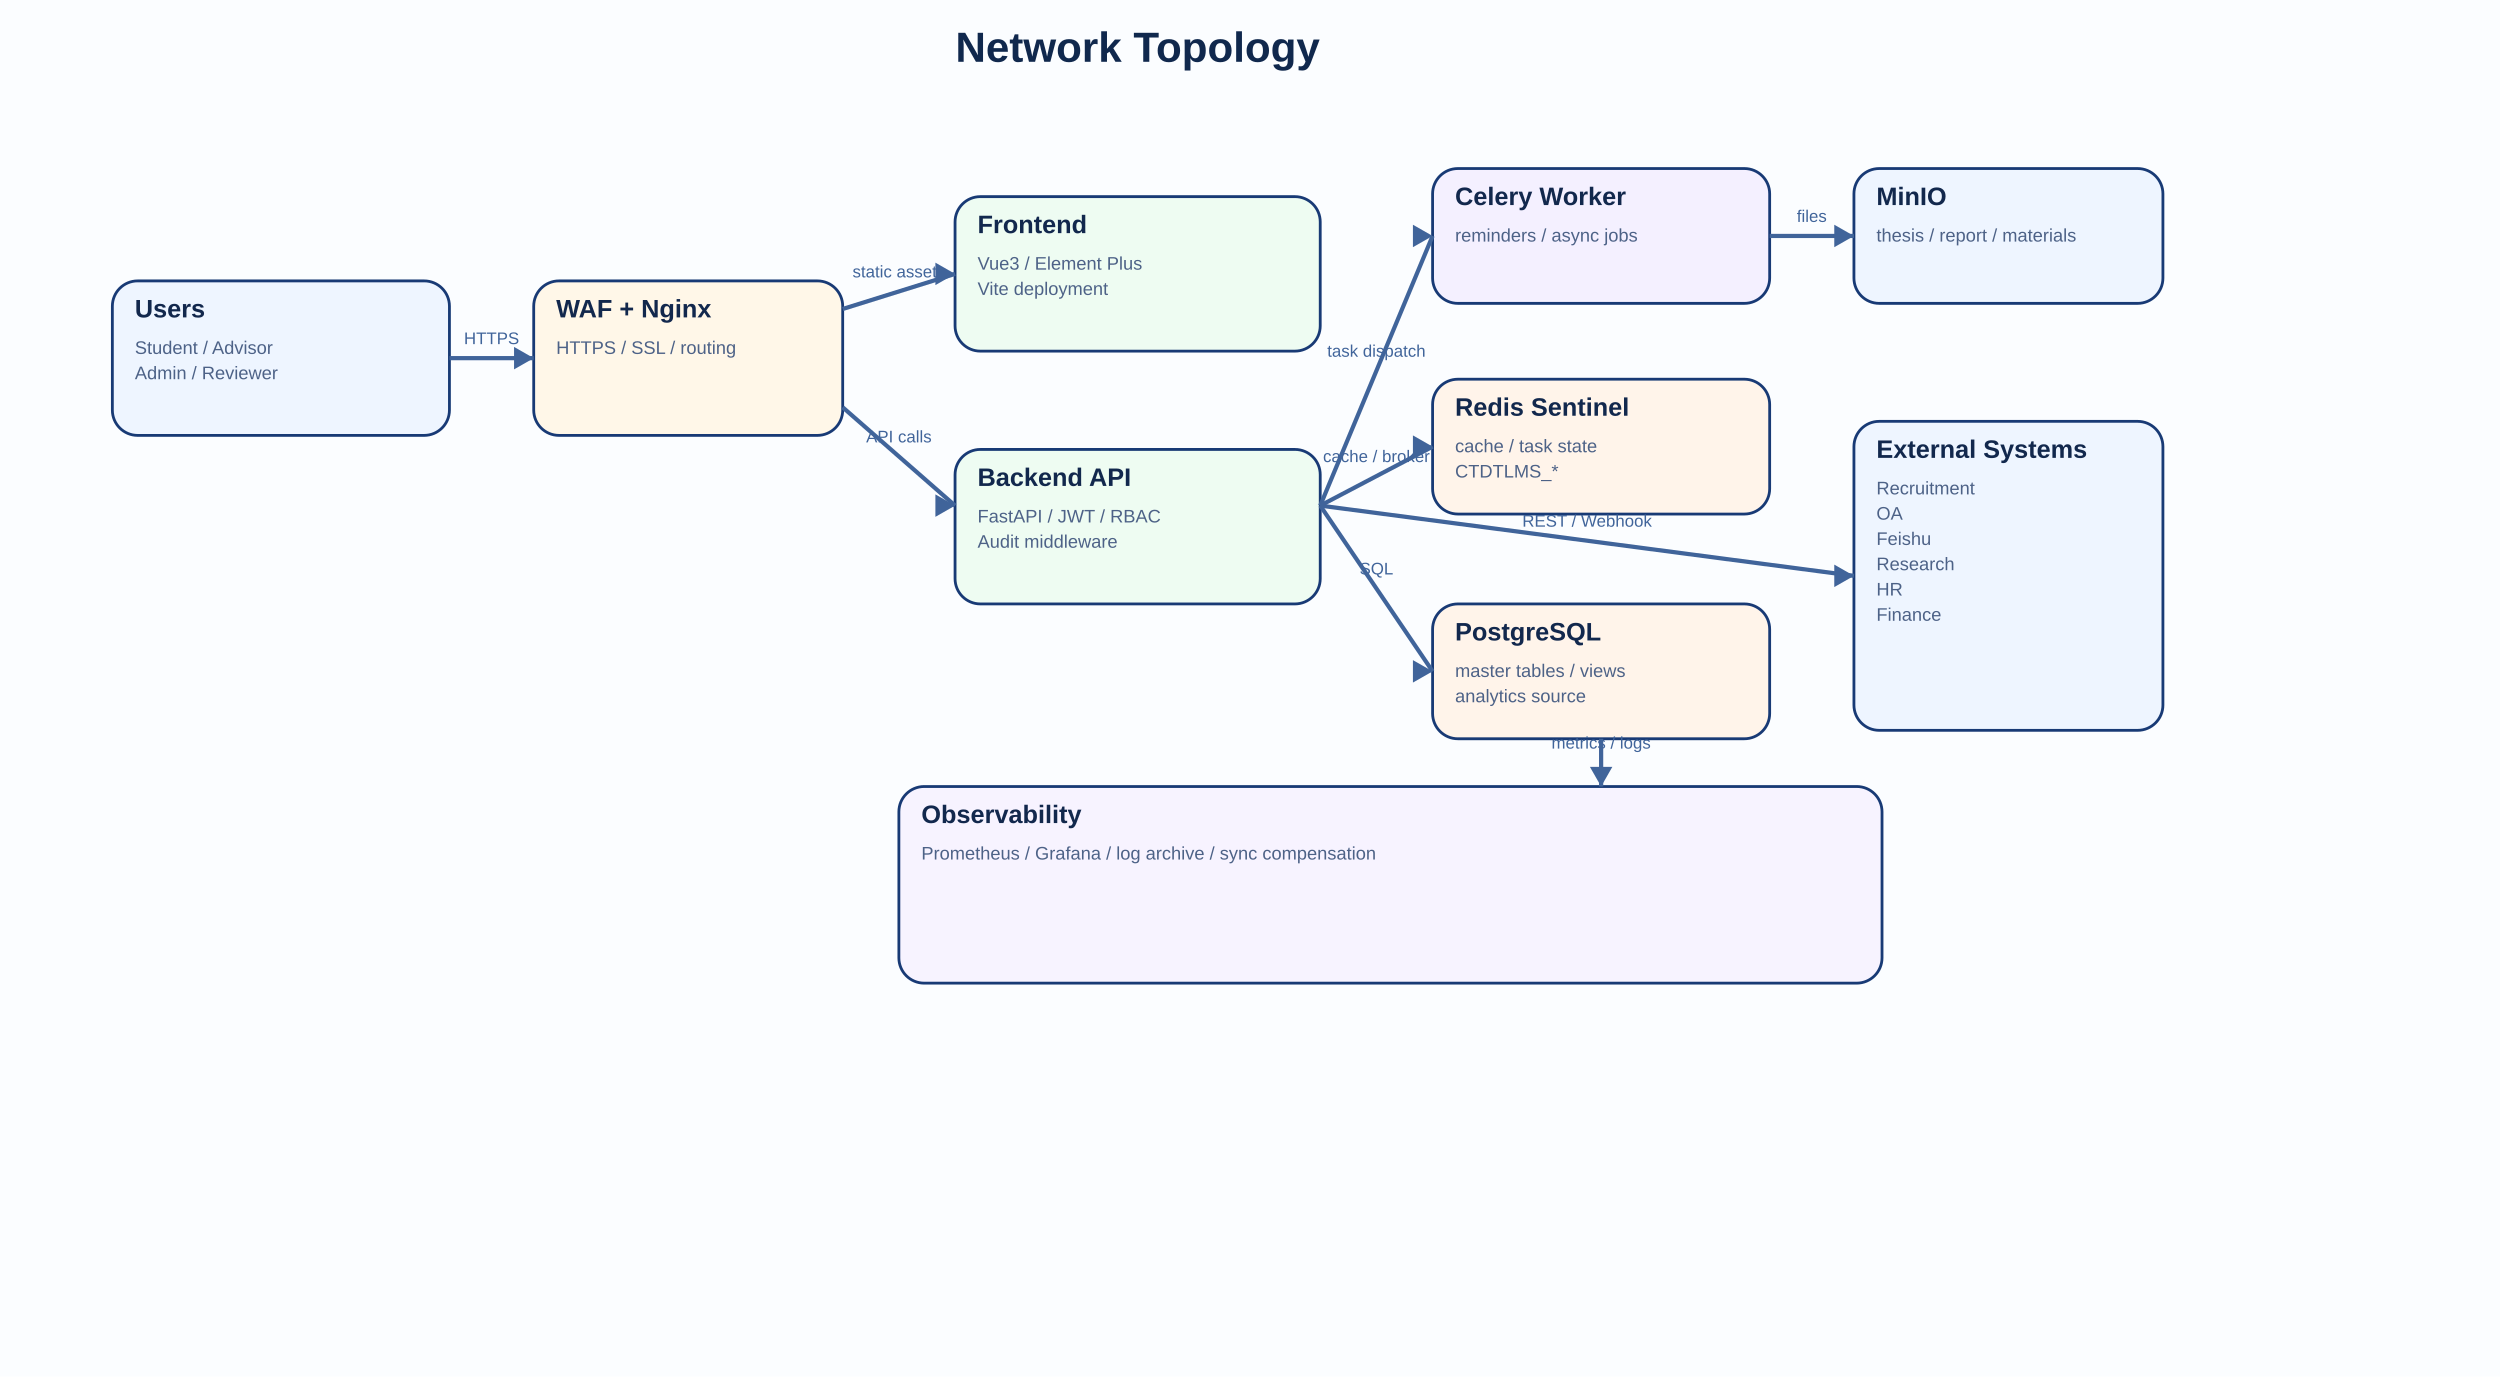
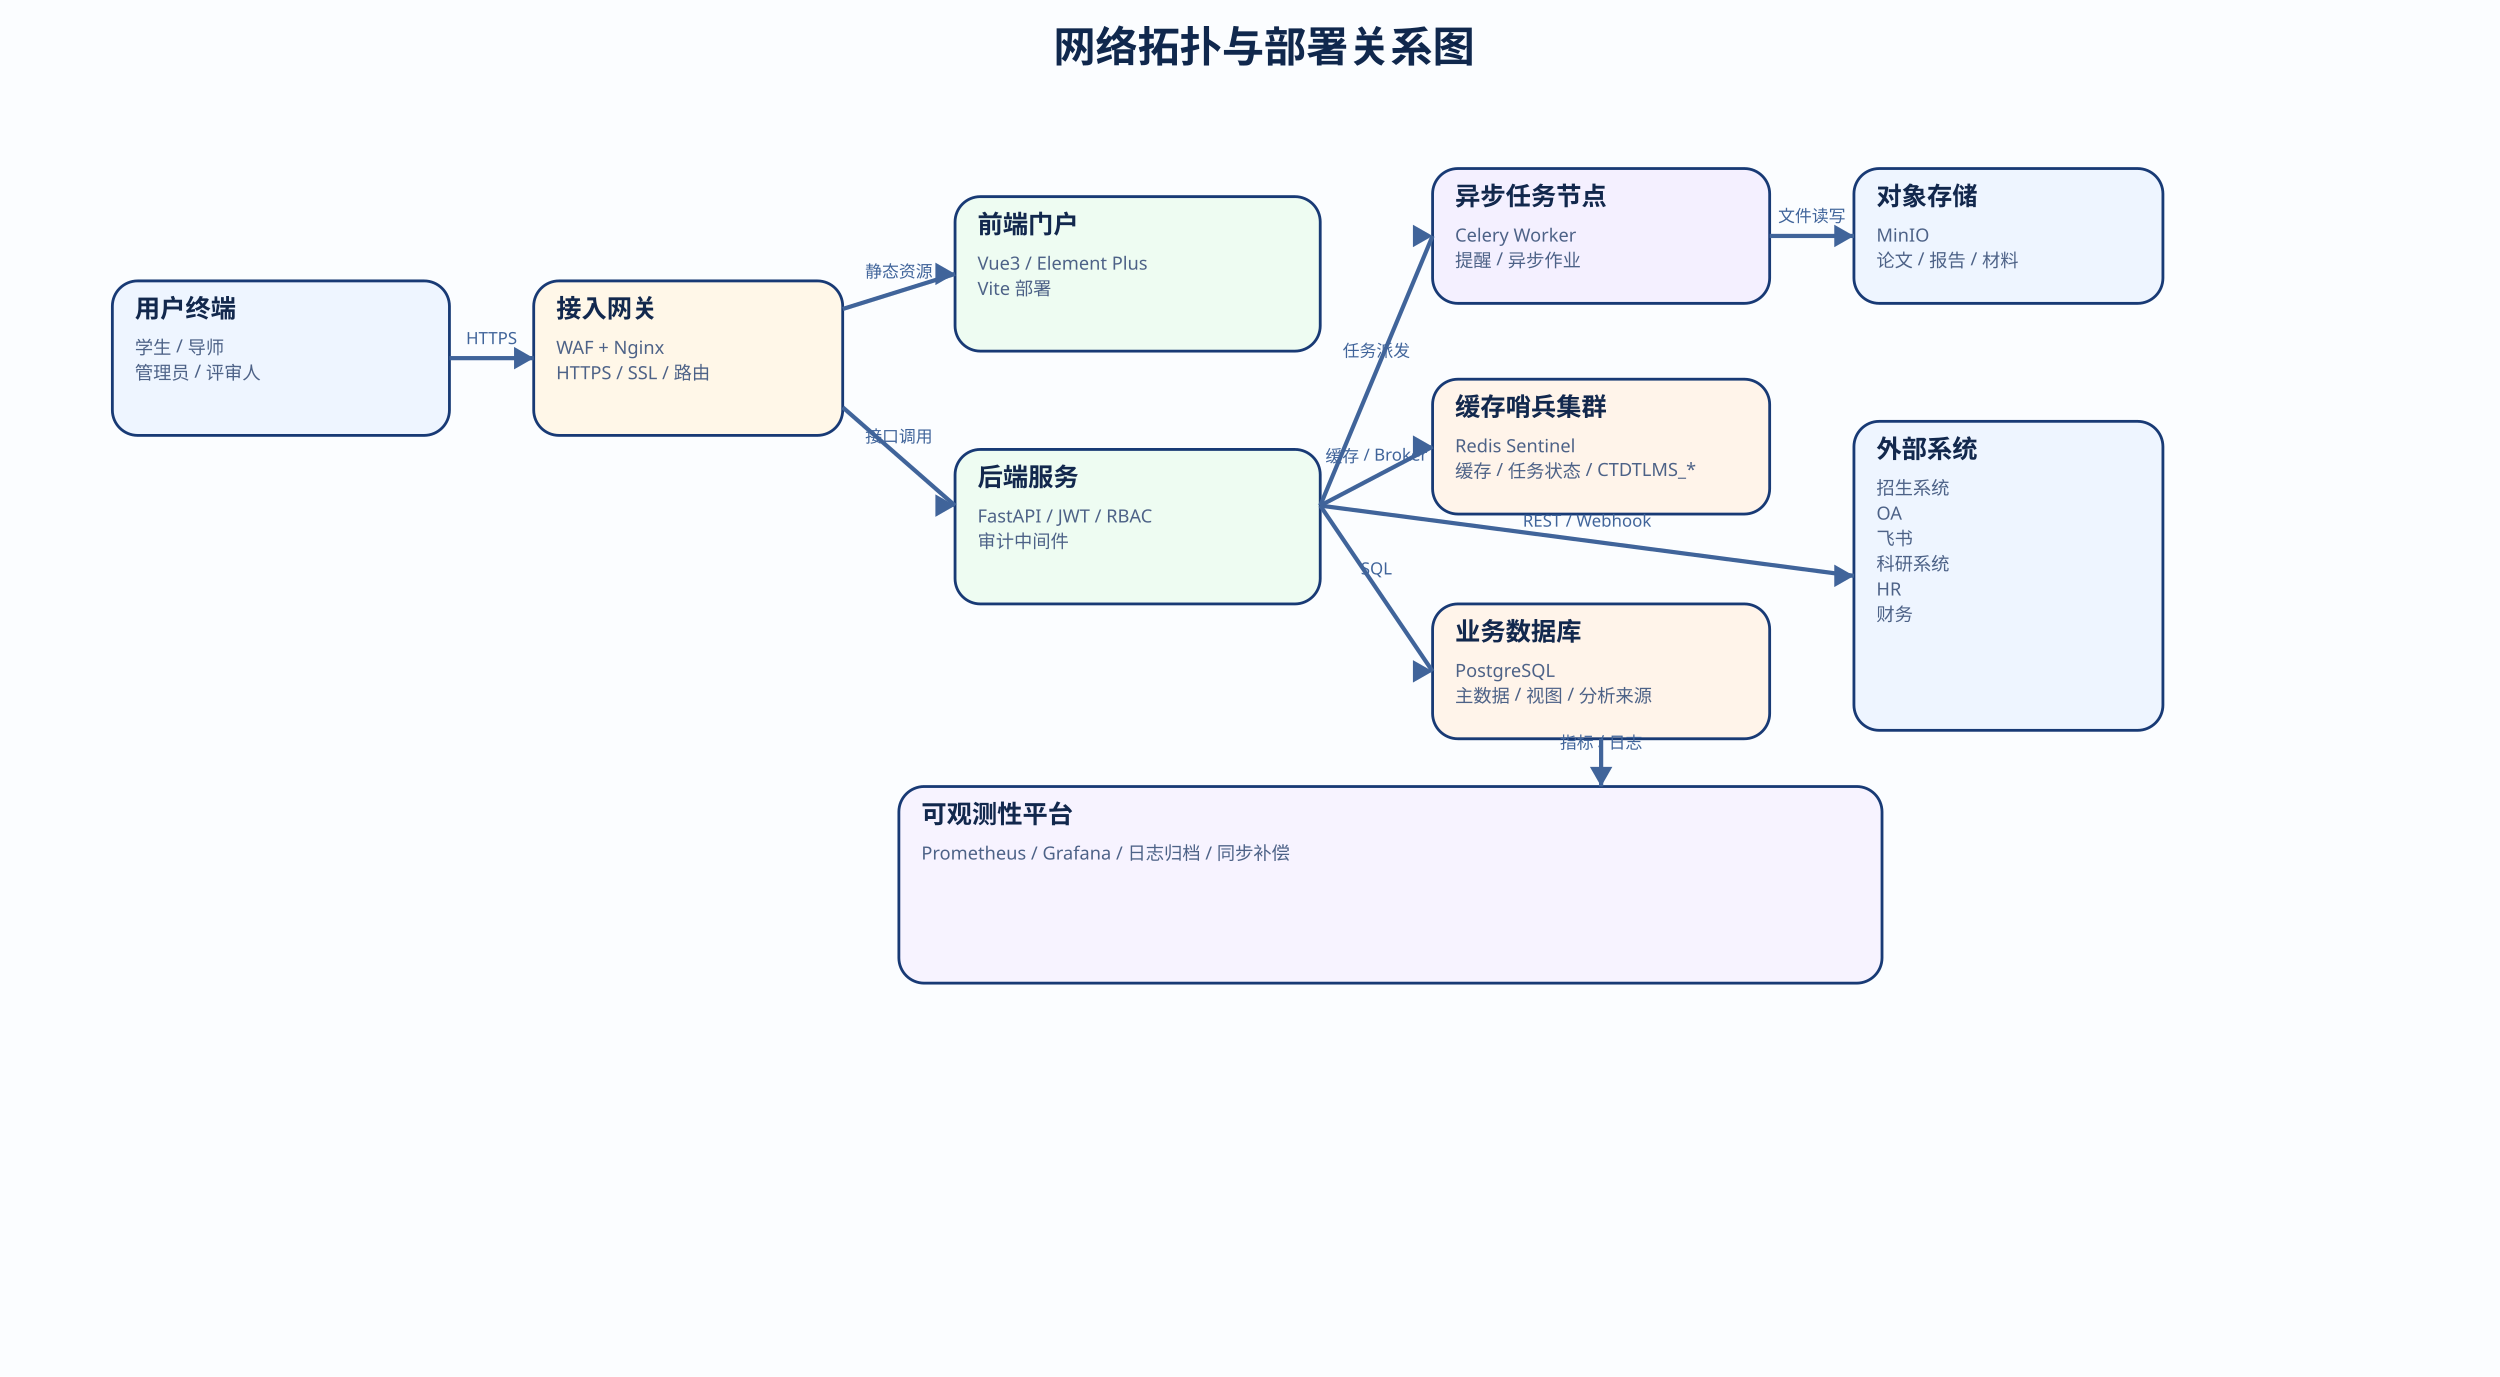
<svg xmlns="http://www.w3.org/2000/svg" baseProfile="full" height="980px" version="1.1" viewBox="0,0,1780,980" width="1780px">
  <defs />
  <rect fill="#fbfdff" height="980" width="1780" x="0" y="0" />
-   <text fill="#10284d" font-family="Arial" font-size="30" font-weight="bold" text-anchor="middle" x="810" y="44">Network Topology</text>
+   <text fill="#10284d" font-family="Microsoft YaHei" font-size="30" font-weight="bold" text-anchor="middle" x="900" y="44">网络拓扑与部署关系图</text>
  <rect fill="#eef5ff" height="110" rx="18" ry="18" stroke="#183a75" stroke-width="2" width="240" x="80" y="200" />
-   <text fill="#12284d" font-family="Arial" font-size="18" font-weight="bold" x="96" y="226">Users</text>
-   <text fill="#4d6287" font-family="Arial" font-size="13" x="96" y="252">Student / Advisor</text>
-   <text fill="#4d6287" font-family="Arial" font-size="13" x="96" y="270">Admin / Reviewer</text>
+   <text fill="#12284d" font-family="Microsoft YaHei" font-size="18" font-weight="bold" x="96" y="226">用户终端</text>
+   <text fill="#4d6287" font-family="Microsoft YaHei" font-size="13" x="96" y="252">学生 / 导师</text>
+   <text fill="#4d6287" font-family="Microsoft YaHei" font-size="13" x="96" y="270">管理员 / 评审人</text>
  <rect fill="#fff7e8" height="110" rx="18" ry="18" stroke="#183a75" stroke-width="2" width="220" x="380" y="200" />
-   <text fill="#12284d" font-family="Arial" font-size="18" font-weight="bold" x="396" y="226">WAF + Nginx</text>
-   <text fill="#4d6287" font-family="Arial" font-size="13" x="396" y="252">HTTPS / SSL / routing</text>
+   <text fill="#12284d" font-family="Microsoft YaHei" font-size="18" font-weight="bold" x="396" y="226">接入网关</text>
+   <text fill="#4d6287" font-family="Microsoft YaHei" font-size="13" x="396" y="252">WAF + Nginx</text>
+   <text fill="#4d6287" font-family="Microsoft YaHei" font-size="13" x="396" y="270">HTTPS / SSL / 路由</text>
  <rect fill="#eefcf2" height="110" rx="18" ry="18" stroke="#183a75" stroke-width="2" width="260" x="680" y="140" />
-   <text fill="#12284d" font-family="Arial" font-size="18" font-weight="bold" x="696" y="166">Frontend</text>
-   <text fill="#4d6287" font-family="Arial" font-size="13" x="696" y="192">Vue3 / Element Plus</text>
-   <text fill="#4d6287" font-family="Arial" font-size="13" x="696" y="210">Vite deployment</text>
+   <text fill="#12284d" font-family="Microsoft YaHei" font-size="18" font-weight="bold" x="696" y="166">前端门户</text>
+   <text fill="#4d6287" font-family="Microsoft YaHei" font-size="13" x="696" y="192">Vue3 / Element Plus</text>
+   <text fill="#4d6287" font-family="Microsoft YaHei" font-size="13" x="696" y="210">Vite 部署</text>
  <rect fill="#eefcf2" height="110" rx="18" ry="18" stroke="#183a75" stroke-width="2" width="260" x="680" y="320" />
-   <text fill="#12284d" font-family="Arial" font-size="18" font-weight="bold" x="696" y="346">Backend API</text>
-   <text fill="#4d6287" font-family="Arial" font-size="13" x="696" y="372">FastAPI / JWT / RBAC</text>
-   <text fill="#4d6287" font-family="Arial" font-size="13" x="696" y="390">Audit middleware</text>
+   <text fill="#12284d" font-family="Microsoft YaHei" font-size="18" font-weight="bold" x="696" y="346">后端服务</text>
+   <text fill="#4d6287" font-family="Microsoft YaHei" font-size="13" x="696" y="372">FastAPI / JWT / RBAC</text>
+   <text fill="#4d6287" font-family="Microsoft YaHei" font-size="13" x="696" y="390">审计中间件</text>
  <rect fill="#f4f0ff" height="96" rx="18" ry="18" stroke="#183a75" stroke-width="2" width="240" x="1020" y="120" />
-   <text fill="#12284d" font-family="Arial" font-size="18" font-weight="bold" x="1036" y="146">Celery Worker</text>
-   <text fill="#4d6287" font-family="Arial" font-size="13" x="1036" y="172">reminders / async jobs</text>
+   <text fill="#12284d" font-family="Microsoft YaHei" font-size="18" font-weight="bold" x="1036" y="146">异步任务节点</text>
+   <text fill="#4d6287" font-family="Microsoft YaHei" font-size="13" x="1036" y="172">Celery Worker</text>
+   <text fill="#4d6287" font-family="Microsoft YaHei" font-size="13" x="1036" y="190">提醒 / 异步作业</text>
  <rect fill="#fff4ea" height="96" rx="18" ry="18" stroke="#183a75" stroke-width="2" width="240" x="1020" y="270" />
-   <text fill="#12284d" font-family="Arial" font-size="18" font-weight="bold" x="1036" y="296">Redis Sentinel</text>
-   <text fill="#4d6287" font-family="Arial" font-size="13" x="1036" y="322">cache / task state</text>
-   <text fill="#4d6287" font-family="Arial" font-size="13" x="1036" y="340">CTDTLMS_*</text>
+   <text fill="#12284d" font-family="Microsoft YaHei" font-size="18" font-weight="bold" x="1036" y="296">缓存哨兵集群</text>
+   <text fill="#4d6287" font-family="Microsoft YaHei" font-size="13" x="1036" y="322">Redis Sentinel</text>
+   <text fill="#4d6287" font-family="Microsoft YaHei" font-size="13" x="1036" y="340">缓存 / 任务状态 / CTDTLMS_*</text>
  <rect fill="#fff4ea" height="96" rx="18" ry="18" stroke="#183a75" stroke-width="2" width="240" x="1020" y="430" />
-   <text fill="#12284d" font-family="Arial" font-size="18" font-weight="bold" x="1036" y="456">PostgreSQL</text>
-   <text fill="#4d6287" font-family="Arial" font-size="13" x="1036" y="482">master tables / views</text>
-   <text fill="#4d6287" font-family="Arial" font-size="13" x="1036" y="500">analytics source</text>
+   <text fill="#12284d" font-family="Microsoft YaHei" font-size="18" font-weight="bold" x="1036" y="456">业务数据库</text>
+   <text fill="#4d6287" font-family="Microsoft YaHei" font-size="13" x="1036" y="482">PostgreSQL</text>
+   <text fill="#4d6287" font-family="Microsoft YaHei" font-size="13" x="1036" y="500">主数据 / 视图 / 分析来源</text>
  <rect fill="#eef5ff" height="96" rx="18" ry="18" stroke="#183a75" stroke-width="2" width="220" x="1320" y="120" />
-   <text fill="#12284d" font-family="Arial" font-size="18" font-weight="bold" x="1336" y="146">MinIO</text>
-   <text fill="#4d6287" font-family="Arial" font-size="13" x="1336" y="172">thesis / report / materials</text>
+   <text fill="#12284d" font-family="Microsoft YaHei" font-size="18" font-weight="bold" x="1336" y="146">对象存储</text>
+   <text fill="#4d6287" font-family="Microsoft YaHei" font-size="13" x="1336" y="172">MinIO</text>
+   <text fill="#4d6287" font-family="Microsoft YaHei" font-size="13" x="1336" y="190">论文 / 报告 / 材料</text>
  <rect fill="#eef5ff" height="220" rx="18" ry="18" stroke="#183a75" stroke-width="2" width="220" x="1320" y="300" />
-   <text fill="#12284d" font-family="Arial" font-size="18" font-weight="bold" x="1336" y="326">External Systems</text>
-   <text fill="#4d6287" font-family="Arial" font-size="13" x="1336" y="352">Recruitment</text>
-   <text fill="#4d6287" font-family="Arial" font-size="13" x="1336" y="370">OA</text>
-   <text fill="#4d6287" font-family="Arial" font-size="13" x="1336" y="388">Feishu</text>
-   <text fill="#4d6287" font-family="Arial" font-size="13" x="1336" y="406">Research</text>
-   <text fill="#4d6287" font-family="Arial" font-size="13" x="1336" y="424">HR</text>
-   <text fill="#4d6287" font-family="Arial" font-size="13" x="1336" y="442">Finance</text>
+   <text fill="#12284d" font-family="Microsoft YaHei" font-size="18" font-weight="bold" x="1336" y="326">外部系统</text>
+   <text fill="#4d6287" font-family="Microsoft YaHei" font-size="13" x="1336" y="352">招生系统</text>
+   <text fill="#4d6287" font-family="Microsoft YaHei" font-size="13" x="1336" y="370">OA</text>
+   <text fill="#4d6287" font-family="Microsoft YaHei" font-size="13" x="1336" y="388">飞书</text>
+   <text fill="#4d6287" font-family="Microsoft YaHei" font-size="13" x="1336" y="406">科研系统</text>
+   <text fill="#4d6287" font-family="Microsoft YaHei" font-size="13" x="1336" y="424">HR</text>
+   <text fill="#4d6287" font-family="Microsoft YaHei" font-size="13" x="1336" y="442">财务</text>
  <rect fill="#f7f3ff" height="140" rx="18" ry="18" stroke="#183a75" stroke-width="2" width="700" x="640" y="560" />
-   <text fill="#12284d" font-family="Arial" font-size="18" font-weight="bold" x="656" y="586">Observability</text>
-   <text fill="#4d6287" font-family="Arial" font-size="13" x="656" y="612">Prometheus / Grafana / log archive / sync compensation</text>
+   <text fill="#12284d" font-family="Microsoft YaHei" font-size="18" font-weight="bold" x="656" y="586">可观测性平台</text>
+   <text fill="#4d6287" font-family="Microsoft YaHei" font-size="13" x="656" y="612">Prometheus / Grafana / 日志归档 / 同步补偿</text>
  <line stroke="#40649a" stroke-width="3" x1="320" x2="380" y1="255" y2="255" />
  <polygon fill="#40649a" points="380,255 366,247 366,263" />
-   <text fill="#40649a" font-family="Arial" font-size="12" text-anchor="middle" x="350.0" y="245.0">HTTPS</text>
+   <text fill="#40649a" font-family="Microsoft YaHei" font-size="12" text-anchor="middle" x="350.0" y="245.0">HTTPS</text>
  <line stroke="#40649a" stroke-width="3" x1="600" x2="680" y1="220" y2="195" />
  <polygon fill="#40649a" points="680,195 666,187 666,203" />
-   <text fill="#40649a" font-family="Arial" font-size="12" text-anchor="middle" x="640.0" y="197.5">static assets</text>
+   <text fill="#40649a" font-family="Microsoft YaHei" font-size="12" text-anchor="middle" x="640.0" y="197.5">静态资源</text>
  <line stroke="#40649a" stroke-width="3" x1="600" x2="680" y1="290" y2="360" />
  <polygon fill="#40649a" points="680,360 666,352 666,368" />
-   <text fill="#40649a" font-family="Arial" font-size="12" text-anchor="middle" x="640.0" y="315.0">API calls</text>
+   <text fill="#40649a" font-family="Microsoft YaHei" font-size="12" text-anchor="middle" x="640.0" y="315.0">接口调用</text>
  <line stroke="#40649a" stroke-width="3" x1="940" x2="1020" y1="360" y2="318" />
  <polygon fill="#40649a" points="1020,318 1006,310 1006,326" />
-   <text fill="#40649a" font-family="Arial" font-size="12" text-anchor="middle" x="980.0" y="329.0">cache / broker</text>
+   <text fill="#40649a" font-family="Microsoft YaHei" font-size="12" text-anchor="middle" x="980.0" y="329.0">缓存 / Broker</text>
  <line stroke="#40649a" stroke-width="3" x1="940" x2="1020" y1="360" y2="478" />
  <polygon fill="#40649a" points="1020,478 1006,470 1006,486" />
-   <text fill="#40649a" font-family="Arial" font-size="12" text-anchor="middle" x="980.0" y="409.0">SQL</text>
+   <text fill="#40649a" font-family="Microsoft YaHei" font-size="12" text-anchor="middle" x="980.0" y="409.0">SQL</text>
  <line stroke="#40649a" stroke-width="3" x1="940" x2="1020" y1="360" y2="168" />
  <polygon fill="#40649a" points="1020,168 1006,160 1006,176" />
-   <text fill="#40649a" font-family="Arial" font-size="12" text-anchor="middle" x="980.0" y="254.0">task dispatch</text>
+   <text fill="#40649a" font-family="Microsoft YaHei" font-size="12" text-anchor="middle" x="980.0" y="254.0">任务派发</text>
  <line stroke="#40649a" stroke-width="3" x1="1260" x2="1320" y1="168" y2="168" />
  <polygon fill="#40649a" points="1320,168 1306,160 1306,176" />
-   <text fill="#40649a" font-family="Arial" font-size="12" text-anchor="middle" x="1290.0" y="158.0">files</text>
+   <text fill="#40649a" font-family="Microsoft YaHei" font-size="12" text-anchor="middle" x="1290.0" y="158.0">文件读写</text>
  <line stroke="#40649a" stroke-width="3" x1="940" x2="1320" y1="360" y2="410" />
  <polygon fill="#40649a" points="1320,410 1306,402 1306,418" />
-   <text fill="#40649a" font-family="Arial" font-size="12" text-anchor="middle" x="1130.0" y="375.0">REST / Webhook</text>
+   <text fill="#40649a" font-family="Microsoft YaHei" font-size="12" text-anchor="middle" x="1130.0" y="375.0">REST / Webhook</text>
  <line stroke="#40649a" stroke-width="3" x1="1140" x2="1140" y1="526" y2="560" />
  <polygon fill="#40649a" points="1140,560 1132,546 1148,546" />
-   <text fill="#40649a" font-family="Arial" font-size="12" text-anchor="middle" x="1140.0" y="533.0">metrics / logs</text>
+   <text fill="#40649a" font-family="Microsoft YaHei" font-size="12" text-anchor="middle" x="1140.0" y="533.0">指标 / 日志</text>
</svg>
